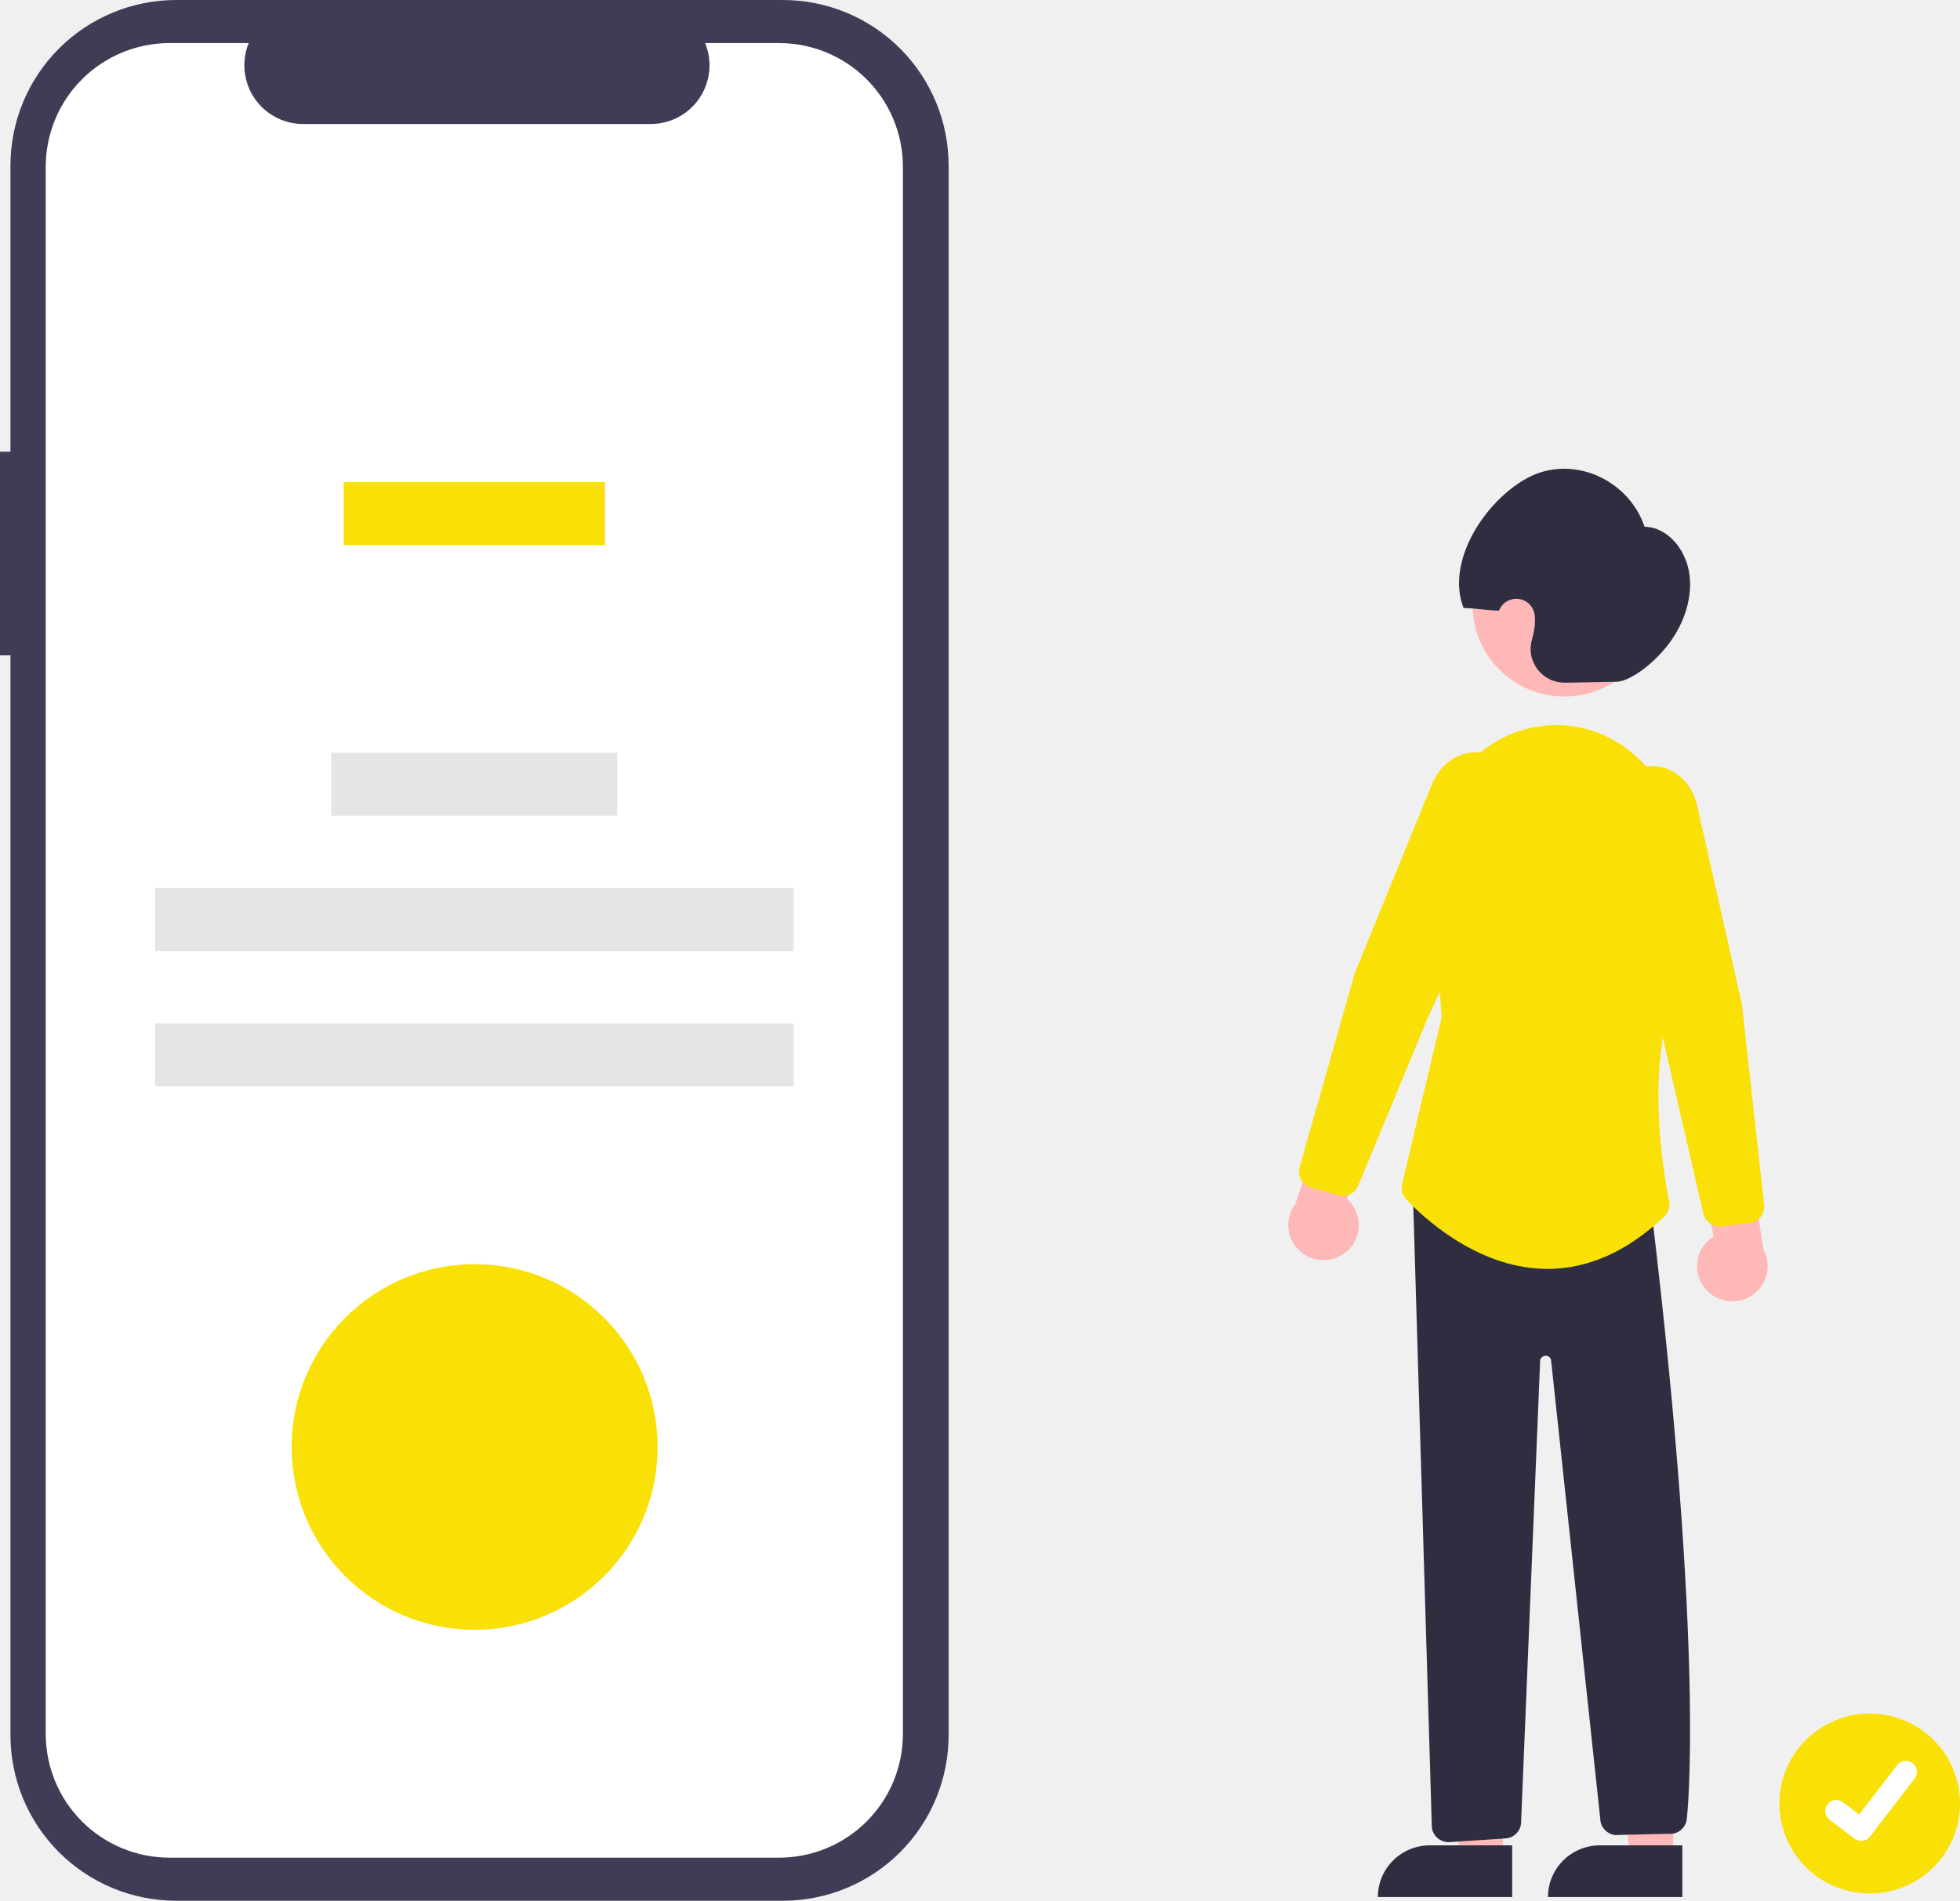
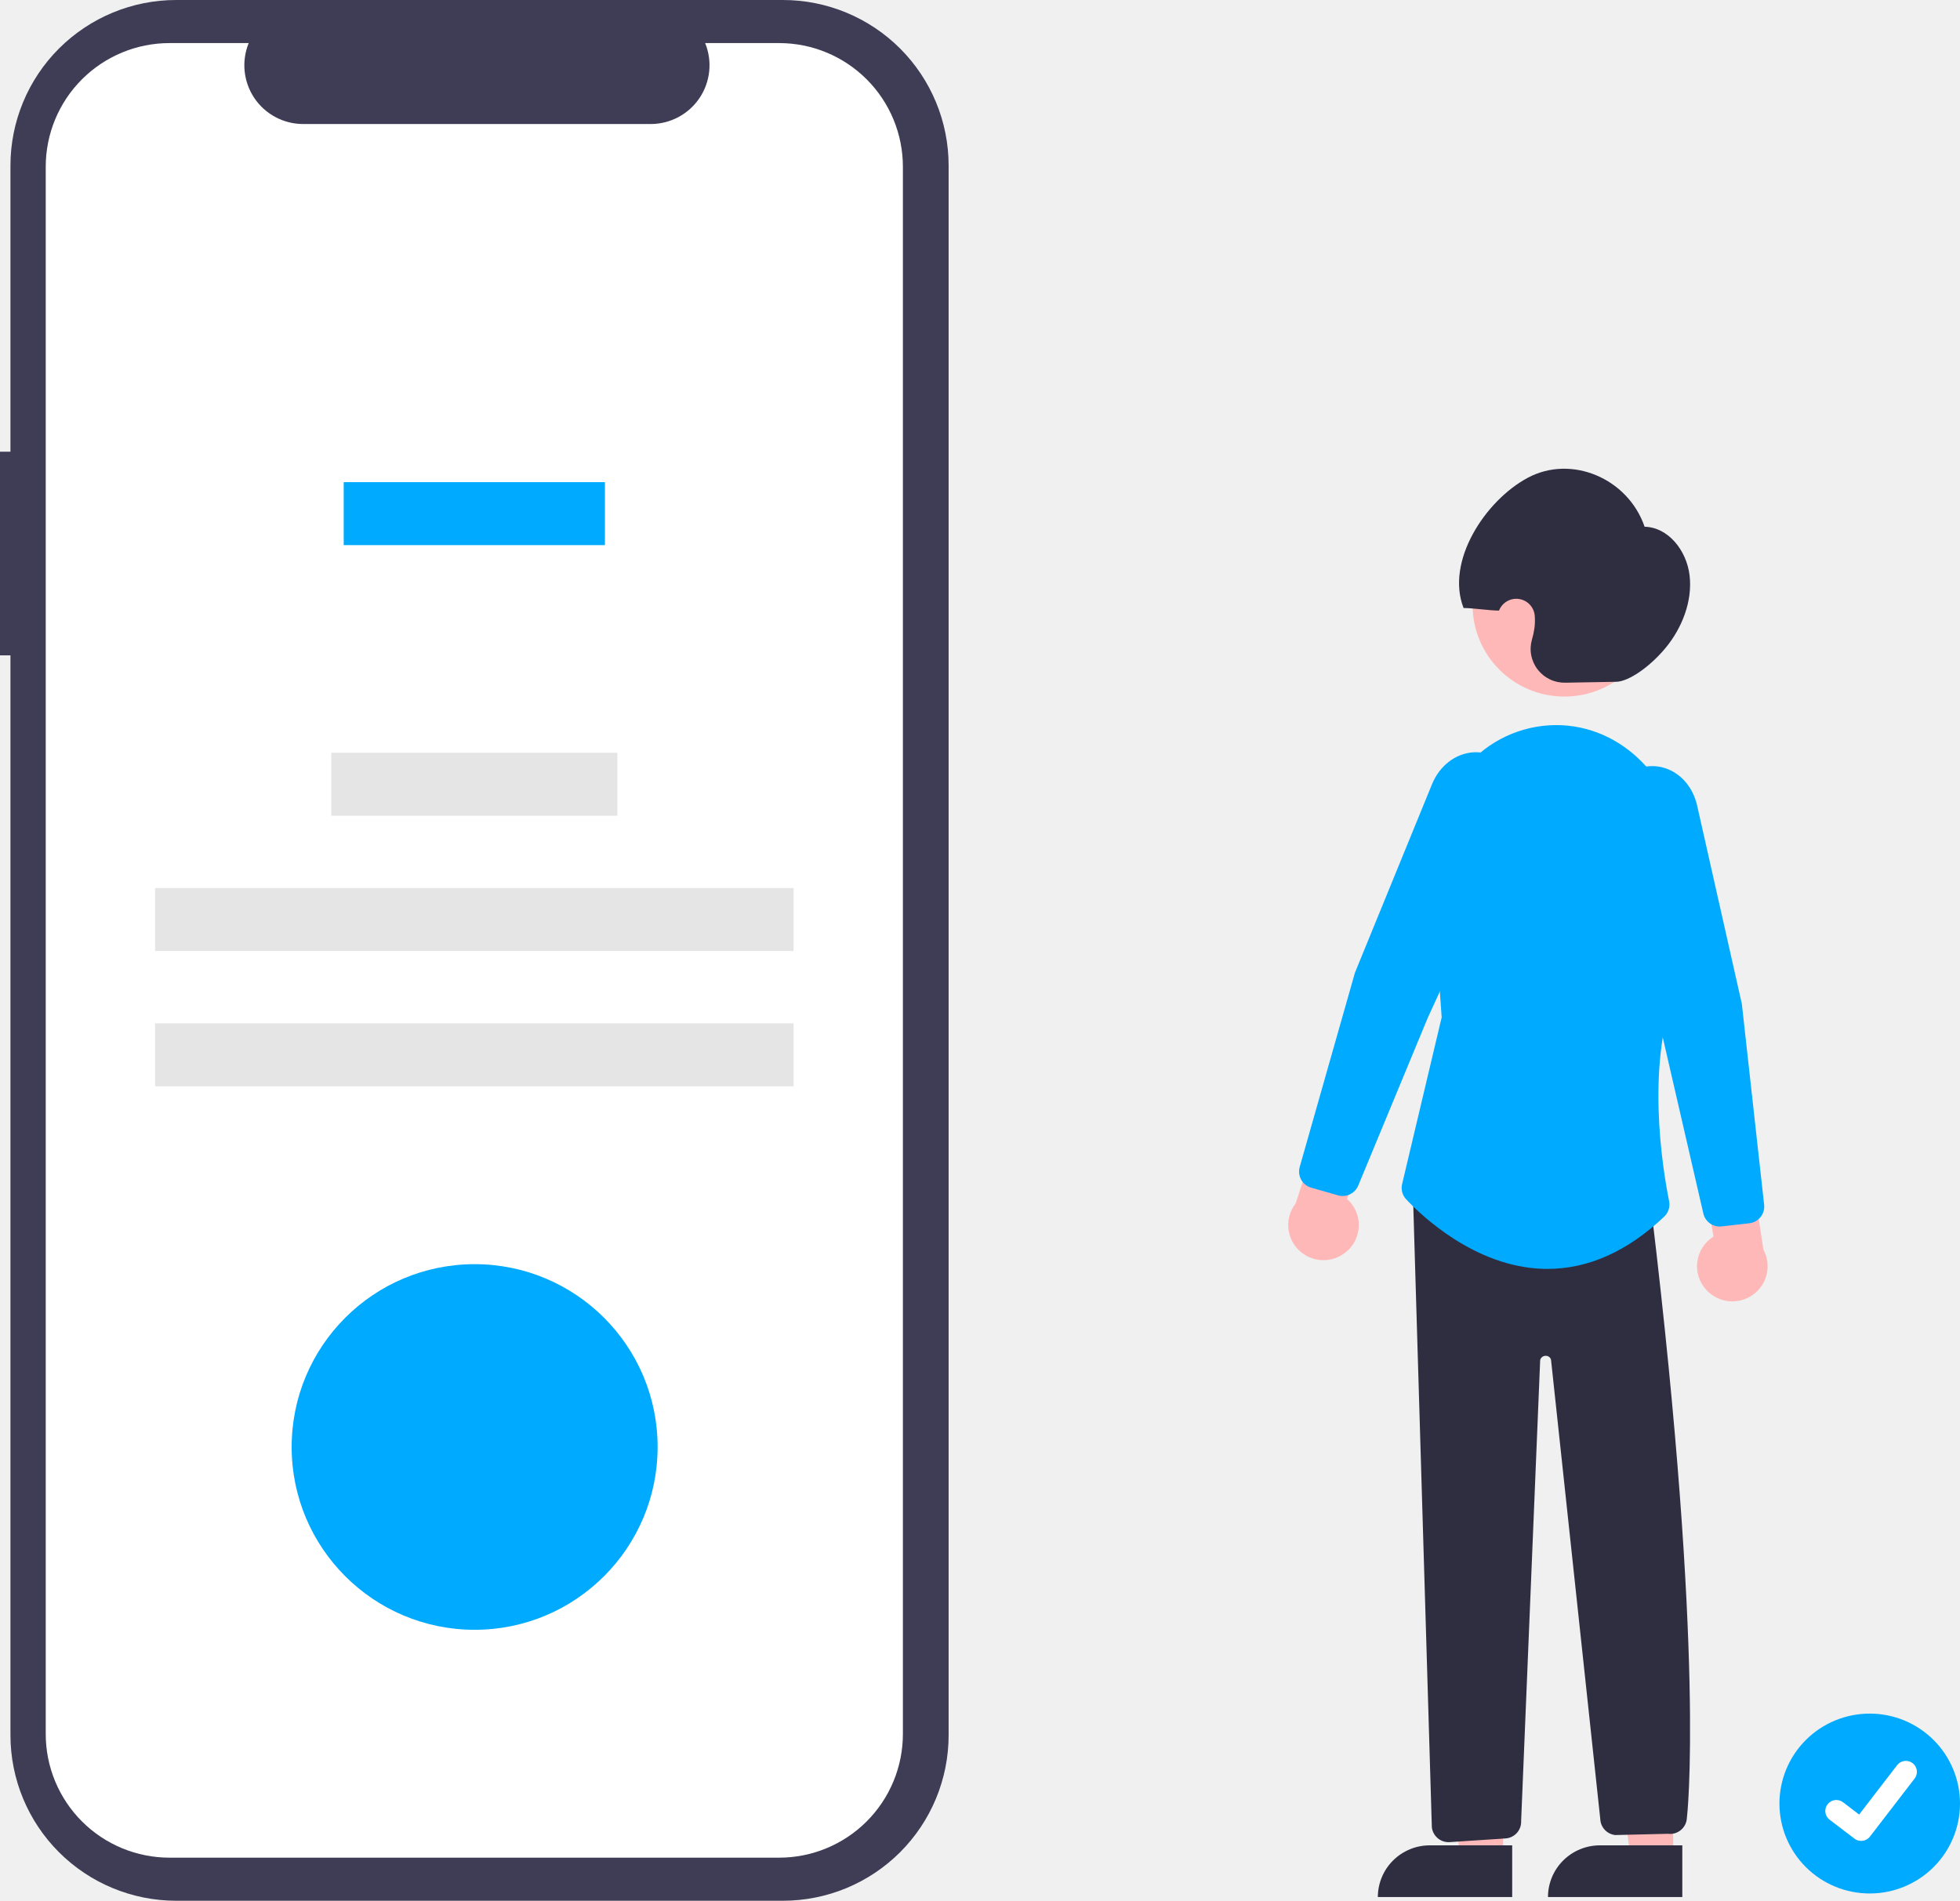
<svg xmlns="http://www.w3.org/2000/svg" width="531" height="515" viewBox="0 0 531 515" fill="none">
-   <path d="M506.541 464.295C500.054 464.295 493.833 466.863 489.246 471.433C484.659 476.003 482.083 482.201 482.083 488.664C482.082 495.127 484.659 501.325 489.246 505.896C493.833 510.466 500.054 513.033 506.541 513.033H506.541C513.028 513.033 519.249 510.466 523.836 505.896C528.423 501.326 531 495.127 531 488.664C531 482.201 528.423 476.003 523.836 471.433C519.249 466.863 513.028 464.295 506.541 464.295Z" fill="#F9E006" />
+   <path d="M506.541 464.295C500.054 464.295 493.833 466.863 489.246 471.433C484.659 476.003 482.083 482.201 482.083 488.664C482.082 495.127 484.659 501.325 489.246 505.896C493.833 510.466 500.054 513.033 506.541 513.033H506.541C513.028 513.033 519.249 510.466 523.836 505.896C528.423 501.326 531 495.127 531 488.664C531 482.201 528.423 476.003 523.836 471.433C519.249 466.863 513.028 464.295 506.541 464.295Z" fill="#00aaff" />
  <path d="M504.22 498.785C503.576 498.786 502.95 498.579 502.434 498.194L502.403 498.17L495.676 493.044C495.365 492.806 495.103 492.509 494.906 492.17C494.71 491.832 494.582 491.458 494.531 491.07C494.479 490.682 494.505 490.288 494.606 489.91C494.708 489.532 494.883 489.178 495.122 488.867C495.361 488.557 495.659 488.296 495.999 488.101C496.339 487.905 496.714 487.778 497.103 487.727C497.492 487.676 497.888 487.701 498.267 487.803C498.647 487.904 499.002 488.079 499.314 488.317L503.67 491.645L513.965 478.264C514.204 477.953 514.502 477.693 514.841 477.497C515.181 477.302 515.556 477.175 515.945 477.124C516.334 477.072 516.73 477.098 517.109 477.199C517.488 477.3 517.843 477.474 518.154 477.712L518.155 477.713L518.091 477.801L518.157 477.713C518.785 478.194 519.196 478.904 519.3 479.686C519.403 480.469 519.191 481.26 518.71 481.887L506.6 497.62C506.32 497.983 505.96 498.276 505.548 498.477C505.135 498.679 504.682 498.783 504.223 498.782L504.22 498.785Z" fill="white" />
  <path d="M453.288 503.288L441.708 503.287L436.202 458.783L453.292 458.785L453.288 503.288Z" fill="#FFB8B8" />
  <path d="M433.437 499.99H455.771V514H419.375C419.375 512.16 419.739 510.338 420.445 508.638C421.152 506.939 422.188 505.394 423.494 504.093C424.799 502.792 426.35 501.76 428.056 501.056C429.762 500.352 431.59 499.99 433.437 499.99Z" fill="#2F2E41" />
  <path d="M407.198 503.288L395.618 503.287L390.111 458.783L407.202 458.785L407.198 503.288Z" fill="#FFB8B8" />
  <path d="M387.347 499.99H409.681V514H373.285C373.285 512.16 373.649 510.338 374.356 508.638C375.062 506.939 376.098 505.394 377.404 504.093C378.71 502.792 380.26 501.76 381.966 501.056C383.672 500.352 385.5 499.99 387.347 499.99Z" fill="#2F2E41" />
  <path d="M462.21 349.428C461.278 348.402 460.583 347.186 460.174 345.863C459.765 344.541 459.652 343.146 459.843 341.775C460.034 340.405 460.524 339.093 461.279 337.932C462.034 336.771 463.035 335.788 464.212 335.054L460.625 313.726L473.103 308.393L477.743 338.584C478.85 340.636 479.163 343.021 478.622 345.287C478.082 347.553 476.726 349.543 474.811 350.88C472.897 352.217 470.556 352.807 468.234 352.539C465.911 352.272 463.768 351.165 462.21 349.428V349.428Z" fill="#FFB8B8" />
  <path d="M364.521 339.35C365.611 338.492 366.498 337.406 367.12 336.17C367.743 334.933 368.086 333.575 368.125 332.192C368.164 330.809 367.898 329.435 367.346 328.165C366.794 326.896 365.97 325.762 364.931 324.844L372.005 304.399L360.583 297.086L351 326.098C349.568 327.94 348.864 330.241 349.022 332.565C349.179 334.889 350.186 337.074 351.853 338.708C353.52 340.341 355.73 341.309 358.065 341.427C360.4 341.546 362.697 340.807 364.521 339.35Z" fill="#FFB8B8" />
  <path d="M423.831 188.731C437.572 188.731 448.71 177.633 448.71 163.943C448.71 150.253 437.572 139.155 423.831 139.155C410.091 139.155 398.952 150.253 398.952 163.943C398.952 177.633 410.091 188.731 423.831 188.731Z" fill="#FFB8B8" />
-   <path d="M363.752 324.054C363.325 324.054 362.901 323.994 362.491 323.876L355.239 321.802C354.081 321.468 353.103 320.692 352.517 319.643C351.931 318.593 351.785 317.355 352.112 316.199L367.077 263.555L387.946 212.512C390.021 207.438 394.357 204.11 399.261 203.828C401.501 203.719 403.724 204.259 405.662 205.384C407.6 206.508 409.169 208.168 410.179 210.163C411.301 212.298 411.917 214.661 411.98 217.07C412.043 219.479 411.55 221.871 410.54 224.061L386.82 275.744L367.962 321.245C367.618 322.075 367.035 322.786 366.285 323.286C365.536 323.786 364.654 324.053 363.752 324.054Z" fill="#F9E006" />
+   <path d="M363.752 324.054C363.325 324.054 362.901 323.994 362.491 323.876L355.239 321.802C354.081 321.468 353.103 320.692 352.517 319.643C351.931 318.593 351.785 317.355 352.112 316.199L367.077 263.555L387.946 212.512C390.021 207.438 394.357 204.11 399.261 203.828C401.501 203.719 403.724 204.259 405.662 205.384C407.6 206.508 409.169 208.168 410.179 210.163C411.301 212.298 411.917 214.661 411.98 217.07C412.043 219.479 411.55 221.871 410.54 224.061L386.82 275.744L367.962 321.245C367.618 322.075 367.035 322.786 366.285 323.286C365.536 323.786 364.654 324.053 363.752 324.054Z" fill="#00aaff" />
  <path d="M437.871 184.731L424.047 184.976C422.607 185.004 421.181 184.695 419.883 184.073C418.585 183.451 417.452 182.534 416.575 181.396C415.698 180.258 415.102 178.93 414.835 177.52C414.567 176.11 414.636 174.658 415.036 173.279C415.331 172.283 415.553 171.267 415.7 170.239C415.855 169.117 415.886 167.982 415.791 166.854C415.703 165.724 415.233 164.658 414.457 163.83C413.681 163.001 412.646 162.46 411.521 162.295C410.396 162.13 409.248 162.35 408.265 162.92C407.283 163.49 406.523 164.376 406.112 165.433C403.788 165.466 398.836 164.711 396.512 164.744C391.577 152.138 402.331 135.644 413.908 129.449C425.711 123.133 441.031 129.558 445.555 142.722C451.834 142.834 456.935 149.004 457.744 155.949C458.554 162.895 455.686 170.147 451.299 175.47C446.912 180.793 441.151 184.673 437.871 184.731Z" fill="#2F2E41" />
  <path d="M392.432 499.133C391.312 499.126 390.233 498.711 389.4 497.965C388.567 497.219 388.038 496.195 387.912 495.086L382.783 323.277L447.398 327.859L447.447 328.273C462.049 450.051 457.058 492.206 457.005 492.618C456.97 493.241 456.805 493.85 456.523 494.407C456.24 494.964 455.845 495.457 455.362 495.855C454.88 496.253 454.32 496.547 453.718 496.72C453.117 496.893 452.485 496.94 451.864 496.859L437.585 497.2C436.502 497.078 435.499 496.574 434.758 495.779C434.017 494.983 433.586 493.949 433.544 492.865L420.202 368.425C420.119 368.102 419.925 367.818 419.654 367.623C419.382 367.428 419.051 367.335 418.717 367.359C418.373 367.358 418.04 367.476 417.774 367.693C417.508 367.91 417.326 368.212 417.259 368.548L412.104 493.395C412.159 494.553 411.765 495.689 411.003 496.566C410.241 497.444 409.17 497.996 408.011 498.108L392.885 499.11C392.734 499.125 392.583 499.133 392.432 499.133Z" fill="#2F2E41" />
-   <path d="M419.243 343.806C418.856 343.806 418.47 343.8 418.083 343.788C399.503 343.231 384.967 329.226 380.955 324.946C380.444 324.401 380.077 323.737 379.886 323.016C379.694 322.294 379.686 321.537 379.86 320.811L390.578 275.633L387.735 236.356C387.288 230.905 388.005 225.422 389.84 220.267C391.674 215.112 394.583 210.403 398.376 206.449C401.537 203.123 405.379 200.512 409.641 198.794C413.903 197.076 418.486 196.291 423.079 196.492C441.165 197.352 455.434 213.459 455.563 233.161C455.763 263.675 454.862 265.771 454.566 266.46C445.539 287.449 450.469 316.912 452.195 325.442C452.349 326.203 452.306 326.991 452.069 327.73C451.832 328.47 451.409 329.137 450.84 329.668C440.913 339.053 430.287 343.805 419.243 343.806Z" fill="#F9E006" />
-   <path d="M465.905 332.322C464.874 332.321 463.873 331.972 463.067 331.331C462.261 330.691 461.697 329.797 461.467 328.795L450.409 280.799L435.589 225.939C434.956 223.613 434.867 221.173 435.328 218.807C435.789 216.441 436.789 214.212 438.25 212.291C439.578 210.491 441.4 209.113 443.498 208.323C445.595 207.533 447.877 207.365 450.068 207.84C454.858 208.926 458.582 212.922 459.787 218.268L471.897 271.989L477.937 326.429C478.067 327.623 477.718 328.82 476.966 329.758C476.214 330.697 475.12 331.301 473.923 331.44L466.427 332.292C466.254 332.312 466.079 332.322 465.905 332.322Z" fill="#F9E006" />
+   <path d="M419.243 343.806C418.856 343.806 418.47 343.8 418.083 343.788C399.503 343.231 384.967 329.226 380.955 324.946C380.444 324.401 380.077 323.737 379.886 323.016C379.694 322.294 379.686 321.537 379.86 320.811L390.578 275.633L387.735 236.356C387.288 230.905 388.005 225.422 389.84 220.267C391.674 215.112 394.583 210.403 398.376 206.449C401.537 203.123 405.379 200.512 409.641 198.794C413.903 197.076 418.486 196.291 423.079 196.492C441.165 197.352 455.434 213.459 455.563 233.161C455.763 263.675 454.862 265.771 454.566 266.46C445.539 287.449 450.469 316.912 452.195 325.442C452.349 326.203 452.306 326.991 452.069 327.73C451.832 328.47 451.409 329.137 450.84 329.668C440.913 339.053 430.287 343.805 419.243 343.806Z" fill="#00aaff" />
+   <path d="M465.905 332.322C464.874 332.321 463.873 331.972 463.067 331.331C462.261 330.691 461.697 329.797 461.467 328.795L450.409 280.799L435.589 225.939C434.956 223.613 434.867 221.173 435.328 218.807C435.789 216.441 436.789 214.212 438.25 212.291C439.578 210.491 441.4 209.113 443.498 208.323C445.595 207.533 447.877 207.365 450.068 207.84C454.858 208.926 458.582 212.922 459.787 218.268L471.897 271.989L477.937 326.429C478.067 327.623 477.718 328.82 476.966 329.758C476.214 330.697 475.12 331.301 473.923 331.44L466.427 332.292C466.254 332.312 466.079 332.322 465.905 332.322Z" fill="#00aaff" />
  <path d="M0 122.383H2.832V44.865C2.832 38.974 3.993 33.139 6.25 27.696C8.506 22.253 11.814 17.307 15.983 13.141C20.153 8.975 25.103 5.67 30.55 3.415C35.998 1.16 41.837 4.51404e-06 47.733 0H212.098C217.995 -1.20371e-05 223.834 1.16 229.281 3.415C234.729 5.67 239.679 8.975 243.849 13.141C248.018 17.307 251.325 22.253 253.582 27.696C255.839 33.139 257 38.973 257 44.865V470.135C257 476.026 255.839 481.861 253.582 487.304C251.326 492.747 248.018 497.693 243.849 501.859C239.679 506.025 234.729 509.33 229.282 511.585C223.834 513.84 217.995 515 212.099 515H47.734C35.825 515 24.404 510.273 15.983 501.859C7.563 493.446 2.832 482.034 2.832 470.135V177.562H0V122.383Z" fill="#3F3D56" />
  <path d="M45.922 11.672H67.377C66.39 14.089 66.013 16.712 66.28 19.308C66.547 21.905 67.448 24.396 68.905 26.563C70.363 28.73 72.331 30.505 74.636 31.732C76.942 32.96 79.514 33.602 82.127 33.602H176.289C178.902 33.602 181.474 32.96 183.779 31.732C186.085 30.505 188.053 28.73 189.51 26.563C190.968 24.396 191.869 21.905 192.136 19.308C192.402 16.712 192.026 14.089 191.039 11.672H211.078C219.971 11.672 228.5 15.202 234.789 21.486C241.077 27.769 244.61 36.291 244.61 45.177V469.823C244.61 474.223 243.743 478.579 242.058 482.644C240.372 486.709 237.903 490.403 234.789 493.514C231.675 496.625 227.979 499.093 223.91 500.777C219.842 502.461 215.482 503.328 211.078 503.328H45.922C41.518 503.328 37.158 502.461 33.09 500.777C29.021 499.093 25.325 496.625 22.211 493.514C19.097 490.403 16.627 486.71 14.942 482.645C13.257 478.579 12.39 474.223 12.39 469.823V45.177C12.39 40.777 13.257 36.42 14.942 32.355C16.627 28.29 19.097 24.597 22.211 21.486C25.325 18.374 29.021 15.906 33.09 14.223C37.158 12.539 41.518 11.672 45.922 11.672Z" fill="white" />
-   <path d="M163.885 130.637H93.116V147.7H163.885V130.637Z" fill="#F9E006" />
+   <path d="M163.885 130.637H93.116V147.7H163.885V130.637Z" fill="#00aaff" />
  <path d="M167.254 203.958H89.747V221.021H167.254V203.958Z" fill="#E5E5E5" />
  <path d="M214.995 240.612H42.006V257.676H214.995V240.612Z" fill="#E5E5E5" />
  <path d="M214.995 277.266H42.006V294.33H214.995V277.266Z" fill="#E5E5E5" />
-   <path d="M128.588 441.587C155.966 441.587 178.16 419.411 178.16 392.055C178.16 364.7 155.966 342.524 128.588 342.524C101.21 342.524 79.016 364.7 79.016 392.055C79.016 419.411 101.21 441.587 128.588 441.587Z" fill="#F9E006" />
+   <path d="M128.588 441.587C155.966 441.587 178.16 419.411 178.16 392.055C178.16 364.7 155.966 342.524 128.588 342.524C101.21 342.524 79.016 364.7 79.016 392.055C79.016 419.411 101.21 441.587 128.588 441.587Z" fill="#00aaff" />
</svg>
